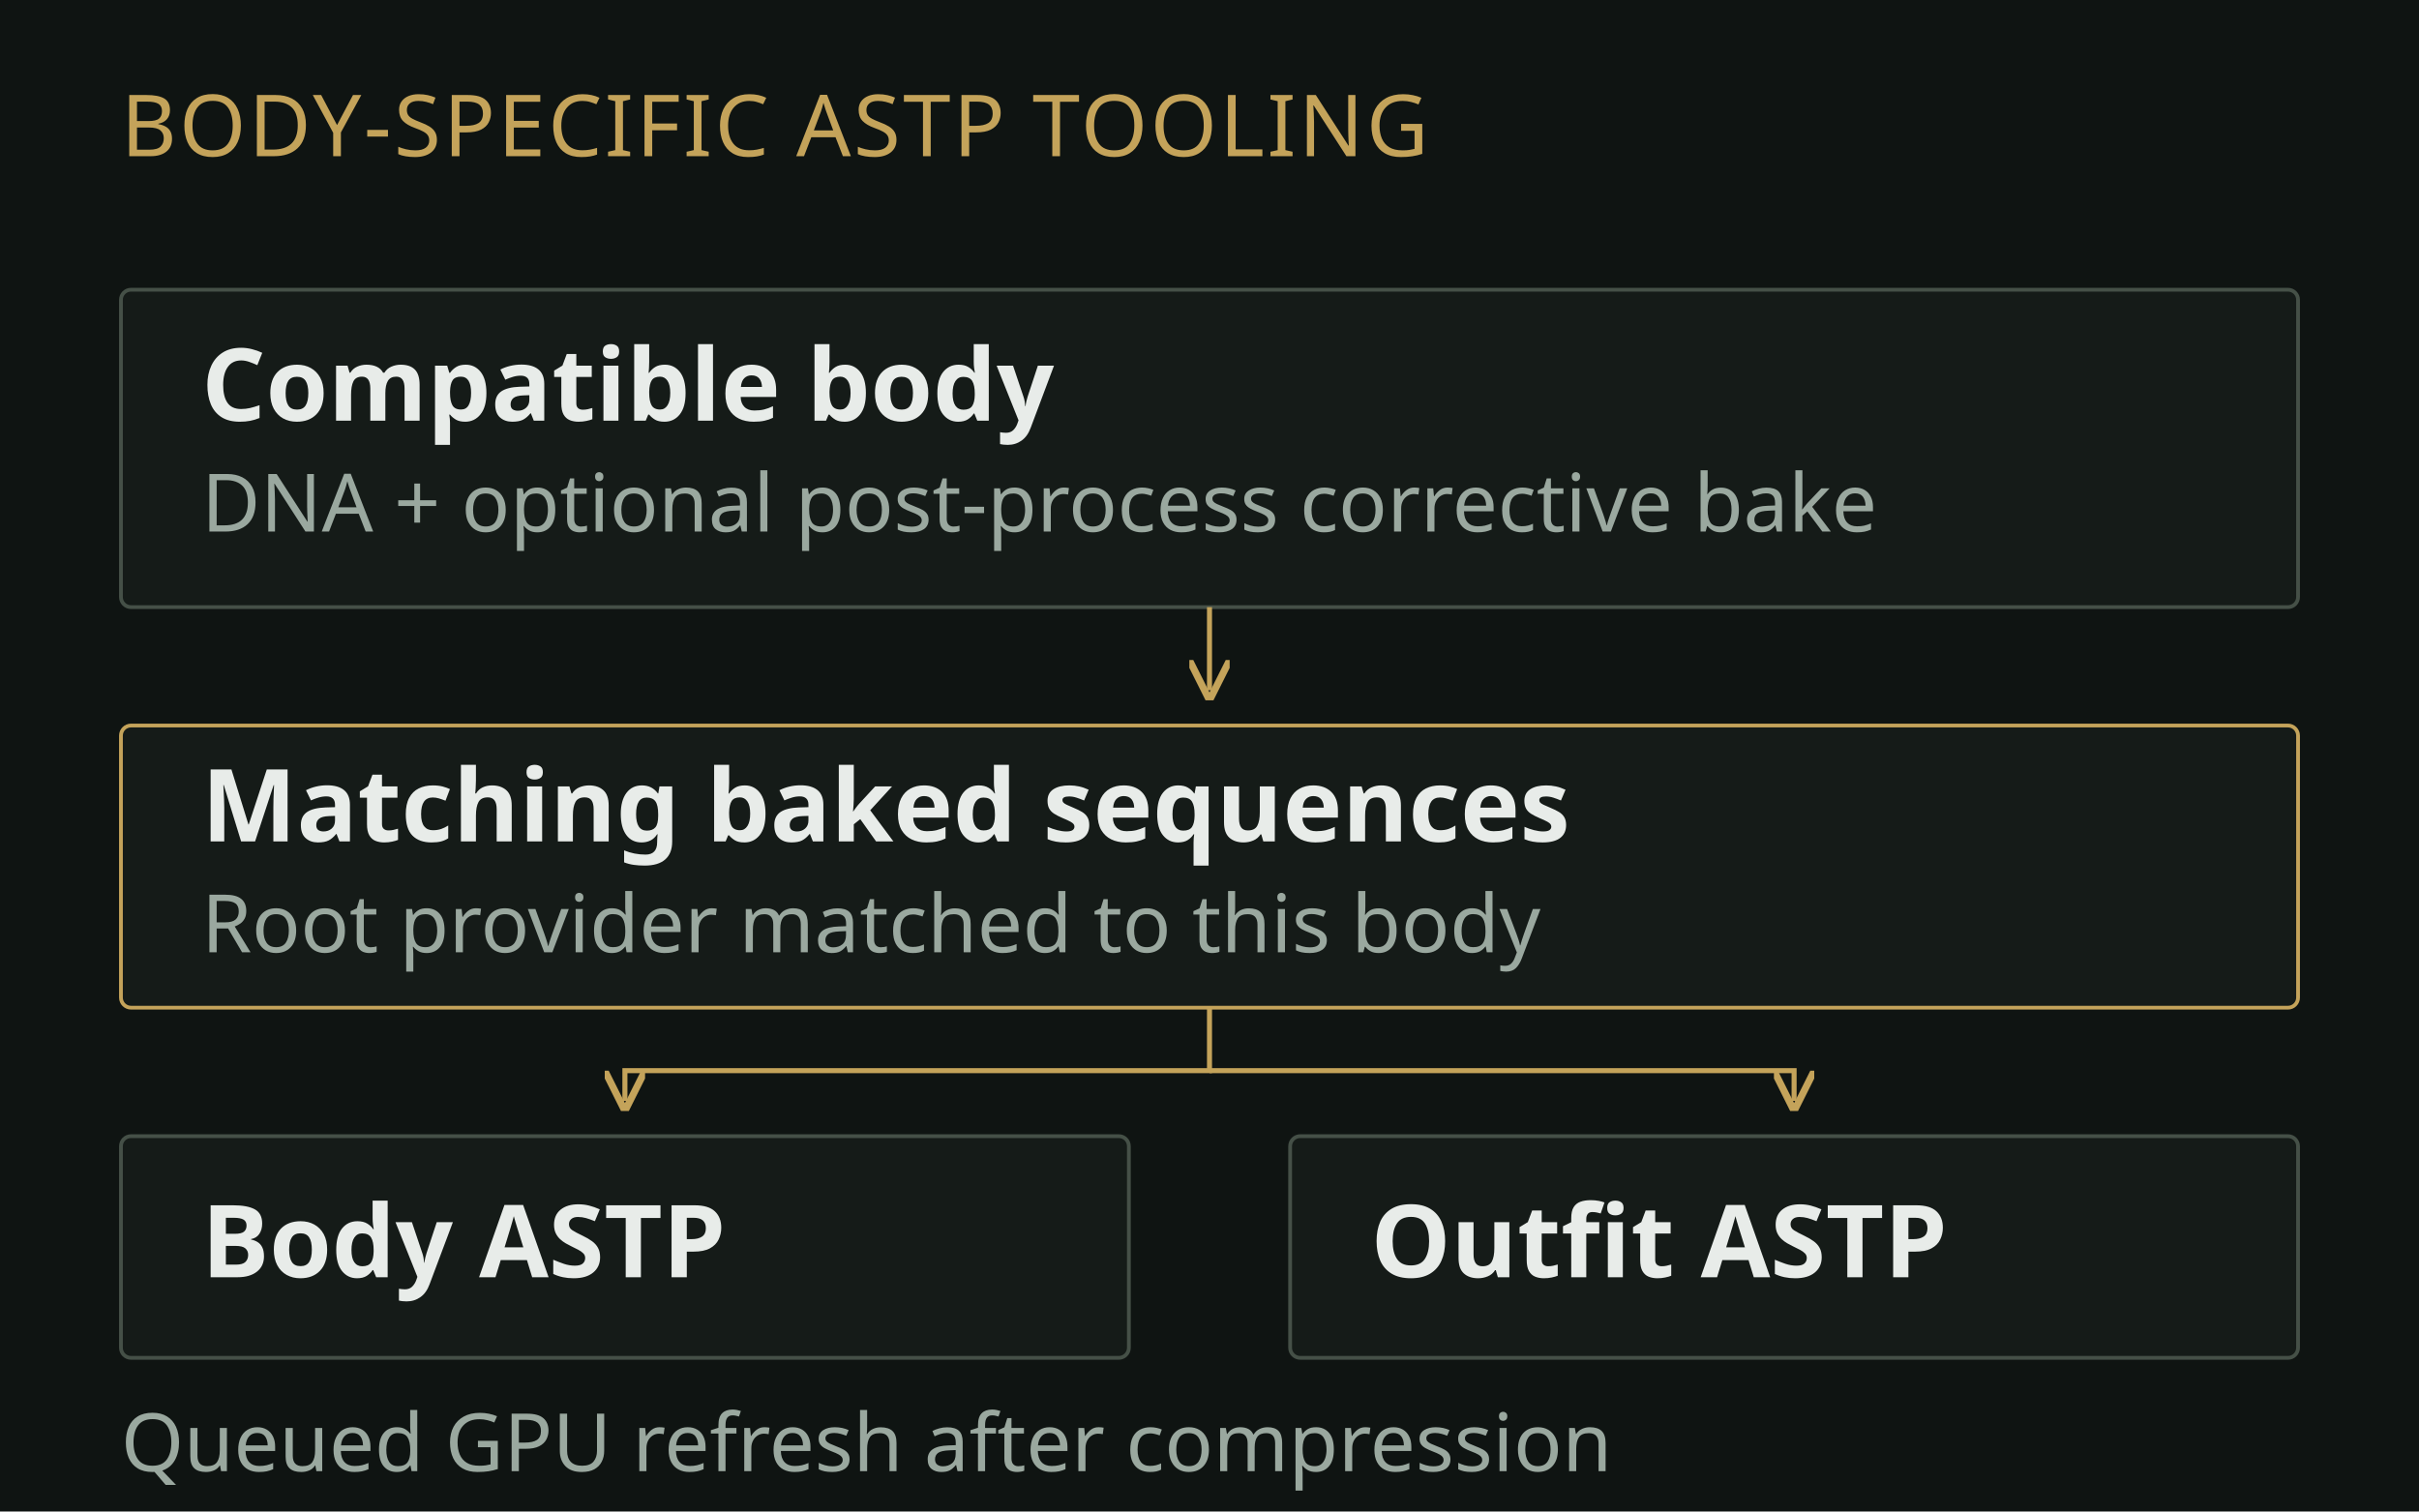
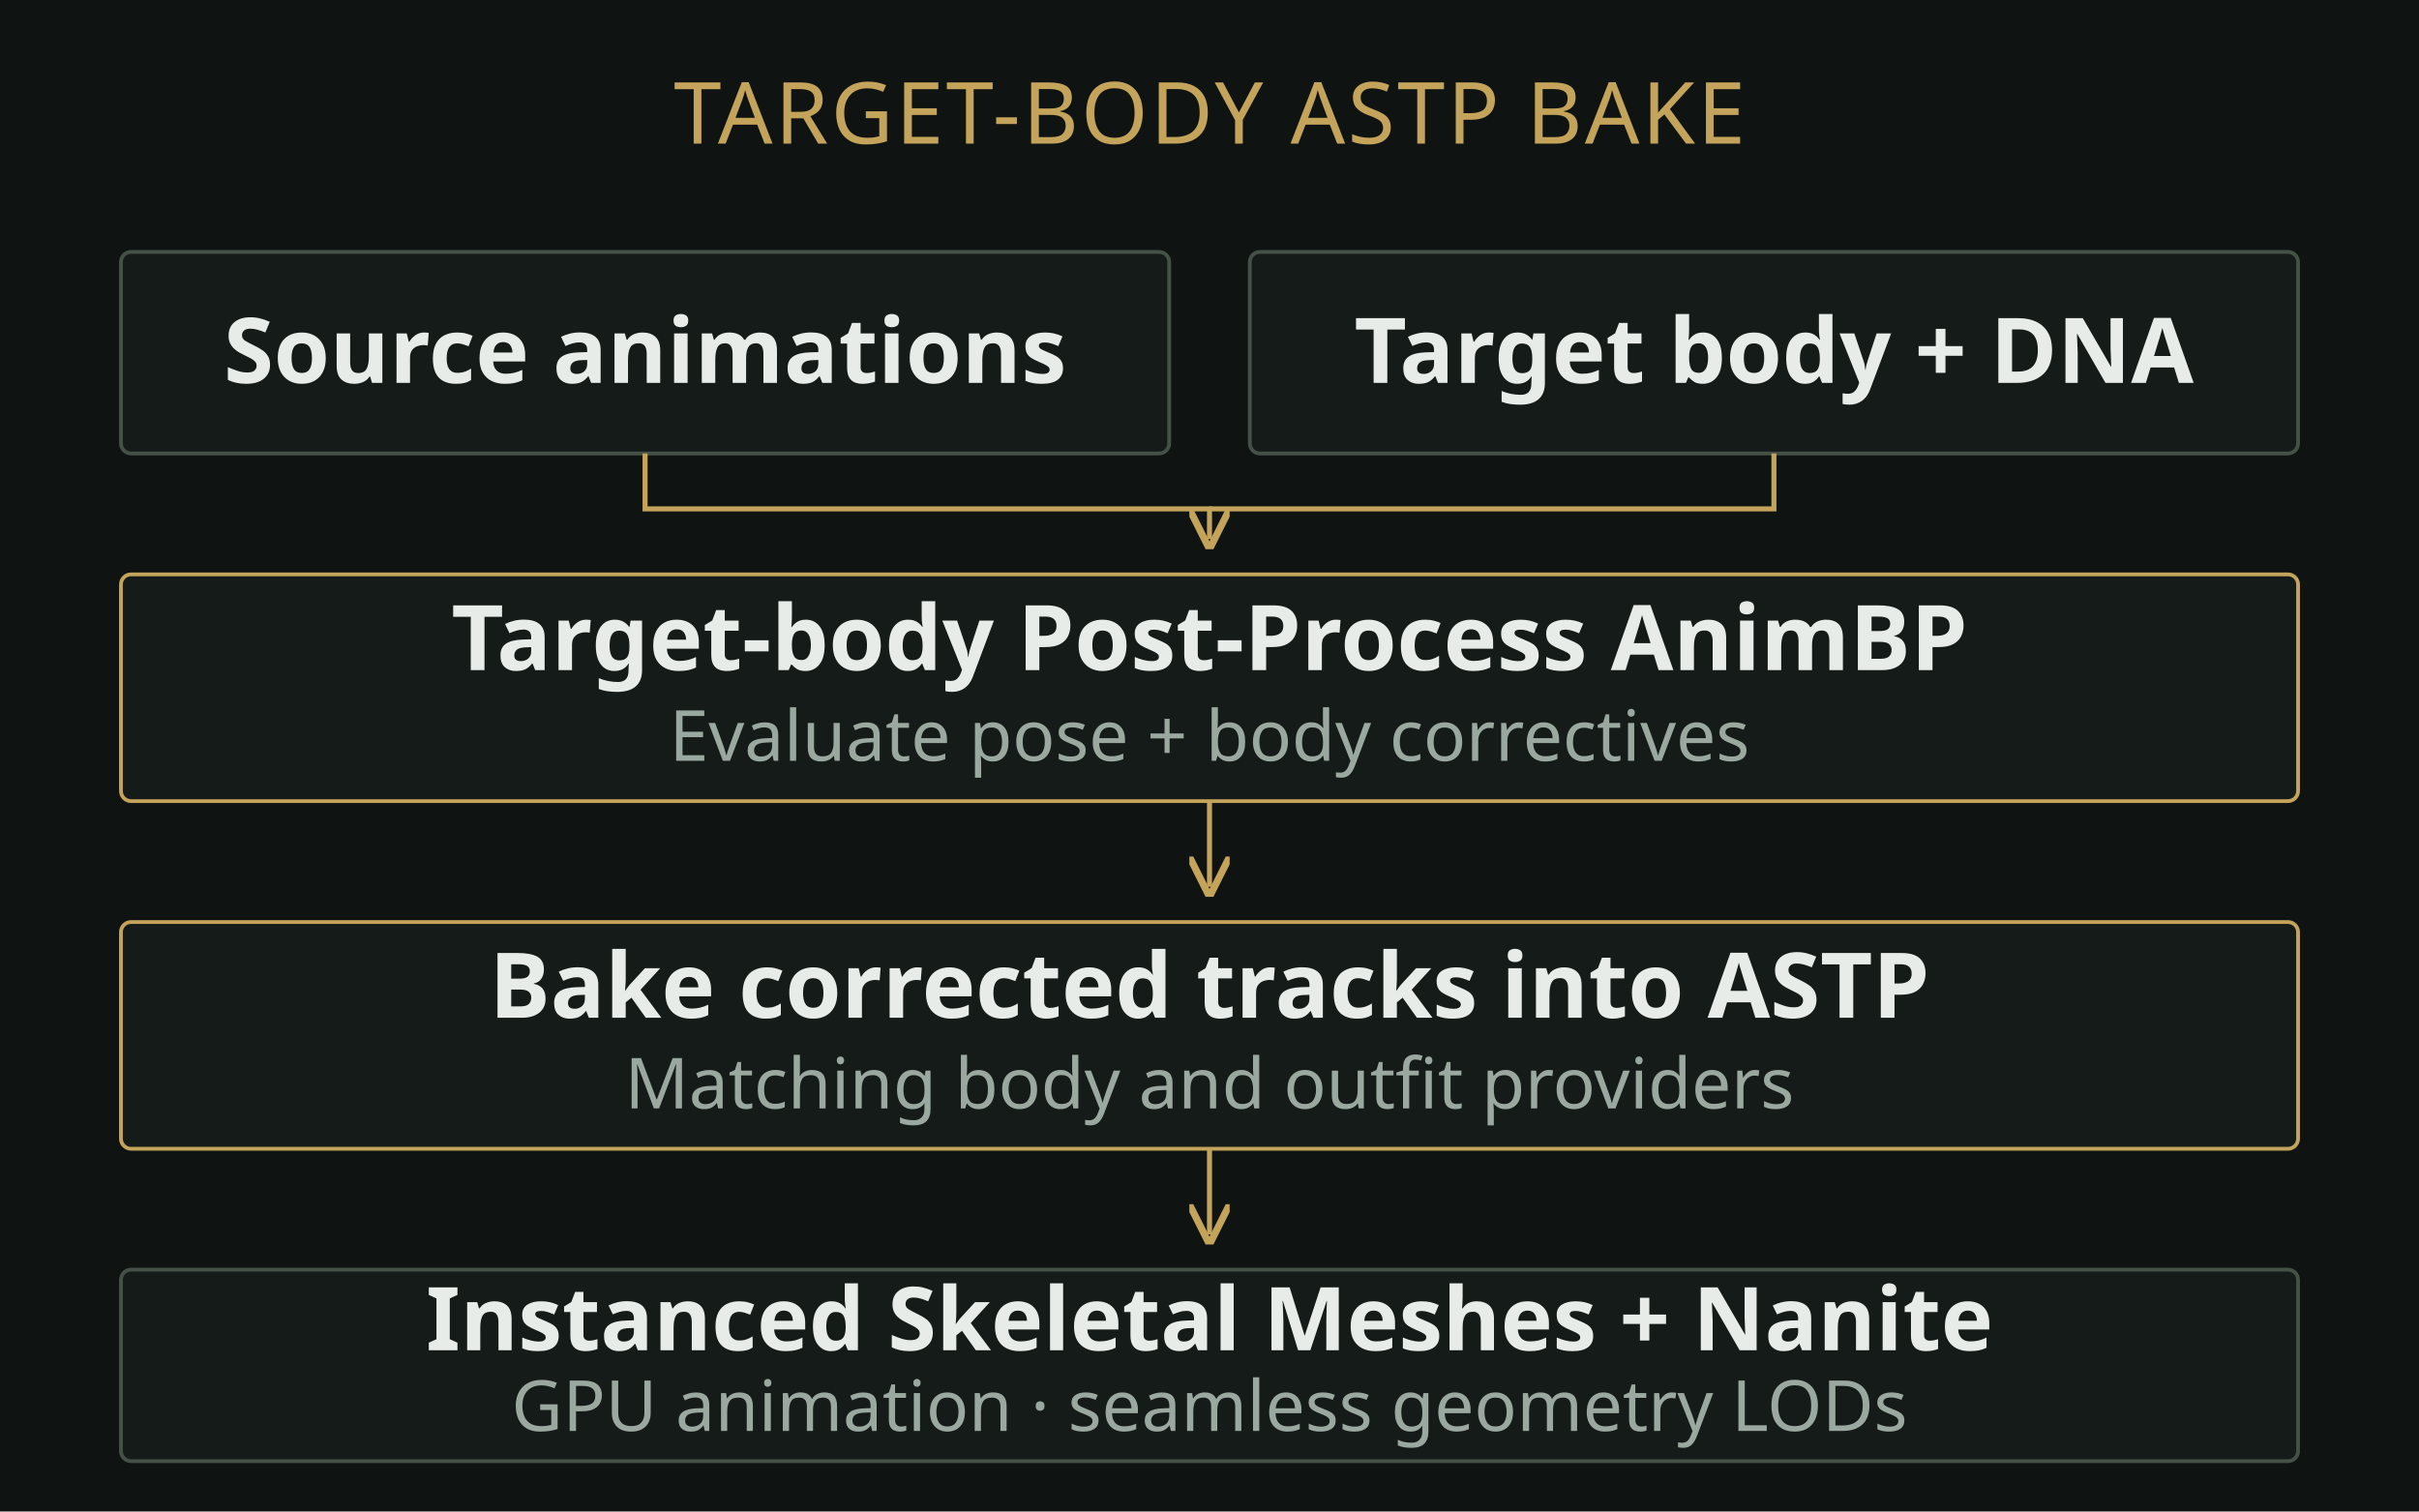
<svg xmlns="http://www.w3.org/2000/svg" viewBox="0 0 960 600" role="img" aria-labelledby="title desc">
  <defs>
    <marker id="arrow" markerWidth="8" markerHeight="8" refX="6" refY="4" orient="auto">
      <path d="M0 0 8 4 0 8" fill="none" stroke="#c4a35a" stroke-width="1.4" />
    </marker>
  </defs>
  <rect width="960" height="600" fill="#0f1412" />
-   <g font-family="Segoe UI, sans-serif">
-     <text x="48" y="62" fill="#c4a35a" font-size="34" letter-spacing="1">BODY-SPECIFIC ASTP TOOLING</text>
+   <g font-family="Segoe UI, sans-serif" text-anchor="middle">
+     <text x="480" y="57" fill="#c4a35a" font-size="34" letter-spacing="1">TARGET-BODY ASTP BAKE</text>
    <g fill="#151b18" stroke="#455047" stroke-width="1.5">
-       <rect x="48" y="115" width="864" height="126" rx="4" />
-       <rect x="48" y="288" width="864" height="112" rx="4" stroke="#c4a35a" />
-       <rect x="48" y="451" width="400" height="88" rx="4" />
-       <rect x="512" y="451" width="400" height="88" rx="4" />
+       <rect x="48" y="100" width="416" height="80" rx="4" />
+       <rect x="496" y="100" width="416" height="80" rx="4" />
+       <rect x="48" y="228" width="864" height="90" rx="4" stroke="#c4a35a" />
+       <rect x="48" y="366" width="864" height="90" rx="4" stroke="#c4a35a" />
+       <rect x="48" y="504" width="864" height="76" rx="4" />
    </g>
-     <g fill="#e8ece9" font-size="40" font-weight="600">
-       <text x="80" y="167">Compatible body</text>
-       <text x="80" y="334">Matching baked sequences</text>
-       <text x="80" y="507">Body ASTP</text>
-       <text x="544" y="507">Outfit ASTP</text>
+     <g fill="#e8ece9" font-size="36" font-weight="600">
+       <text x="256" y="152">Source animations</text>
+       <text x="704" y="152">Target body + DNA</text>
+       <text x="480" y="266">Target-body Post-Process AnimBP</text>
+       <text x="480" y="404">Bake corrected tracks into ASTP</text>
+       <text x="480" y="536" font-size="35">Instanced Skeletal Meshes + Nanite</text>
    </g>
-     <g fill="#9aa89f" font-size="32">
-       <text x="80" y="211">DNA + optional post-process corrective bake</text>
-       <text x="80" y="378">Root provider matched to this body</text>
-       <text x="48" y="584">Queued GPU refresh after compression</text>
+     <g fill="#9aa89f" font-size="28">
+       <text x="480" y="302">Evaluate pose + body correctives</text>
+       <text x="480" y="440">Matching body and outfit providers</text>
+       <text x="480" y="568">GPU animation · seamless geometry LODs</text>
    </g>
    <g fill="none" stroke="#c4a35a" stroke-width="2" marker-end="url(#arrow)">
-       <path d="M480 241 V274" />
-       <path d="M480 400 V425 H248 V437" />
-       <path d="M480 425 H712 V437" />
+       <path d="M256 180 V202 H480 V214" />
+       <path d="M704 180 V202 H480" marker-end="none" />
+       <path d="M480 318 V352" />
+       <path d="M480 456 V490" />
    </g>
  </g>
</svg>
